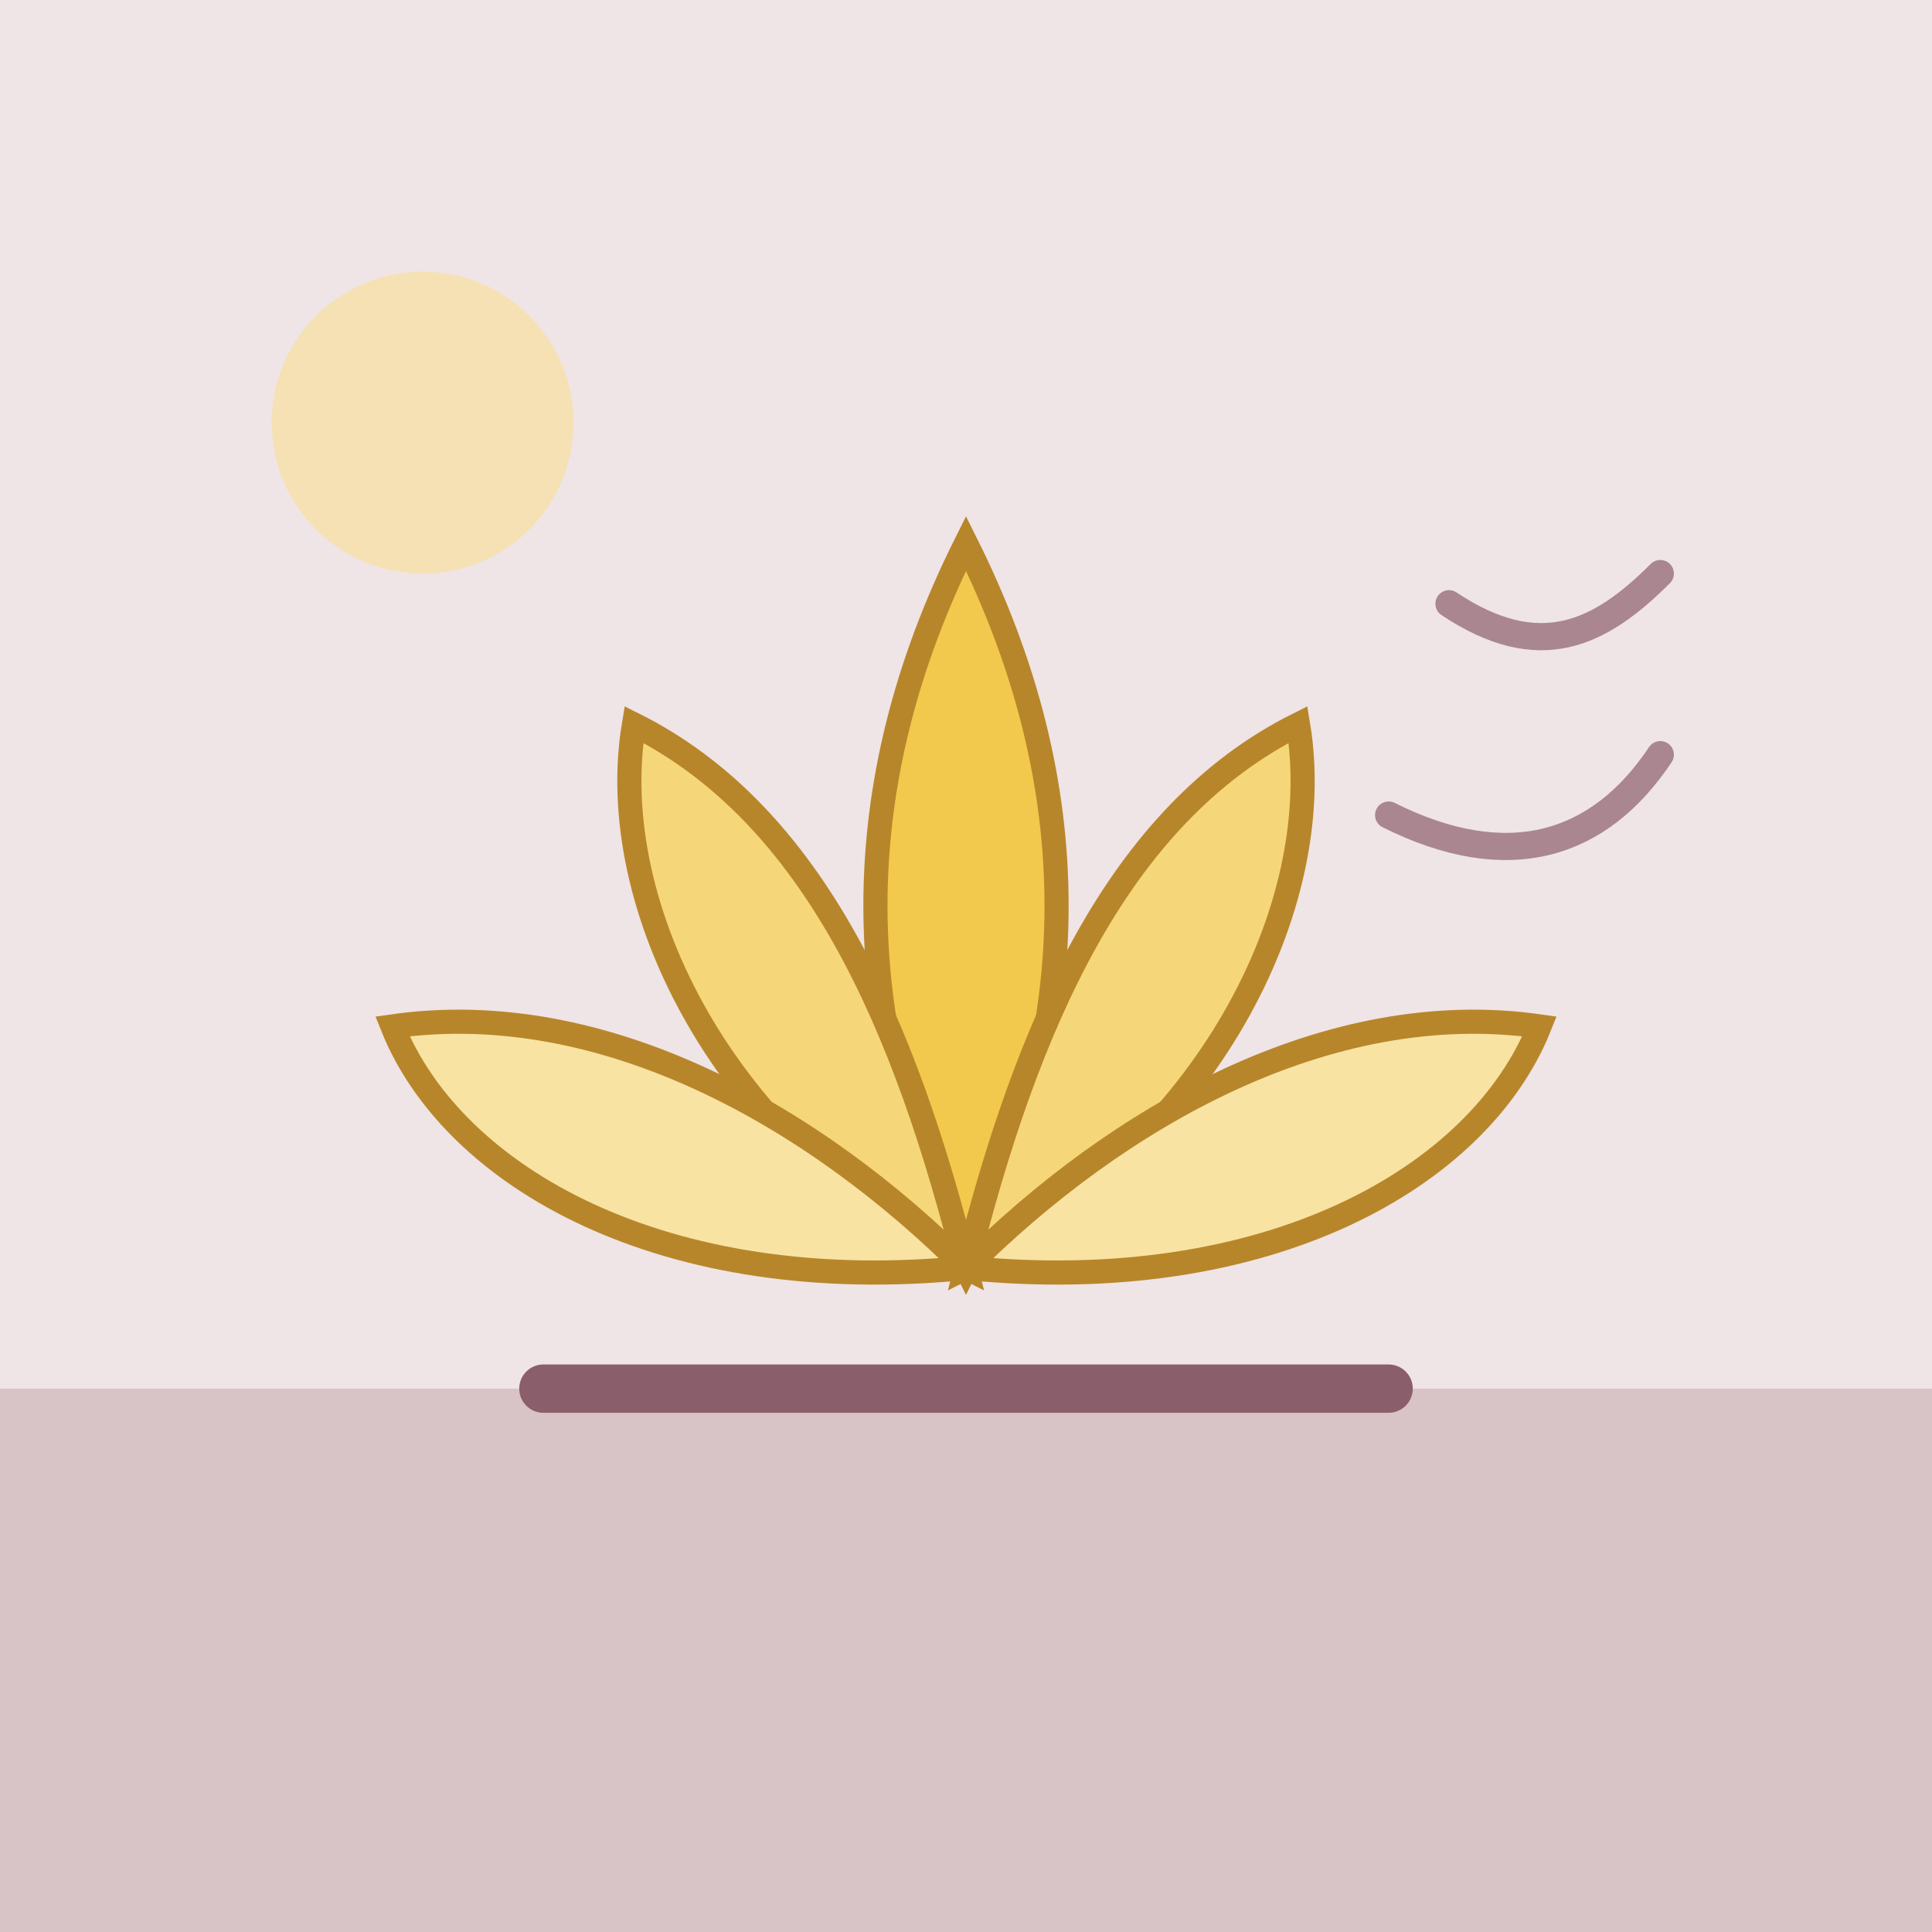
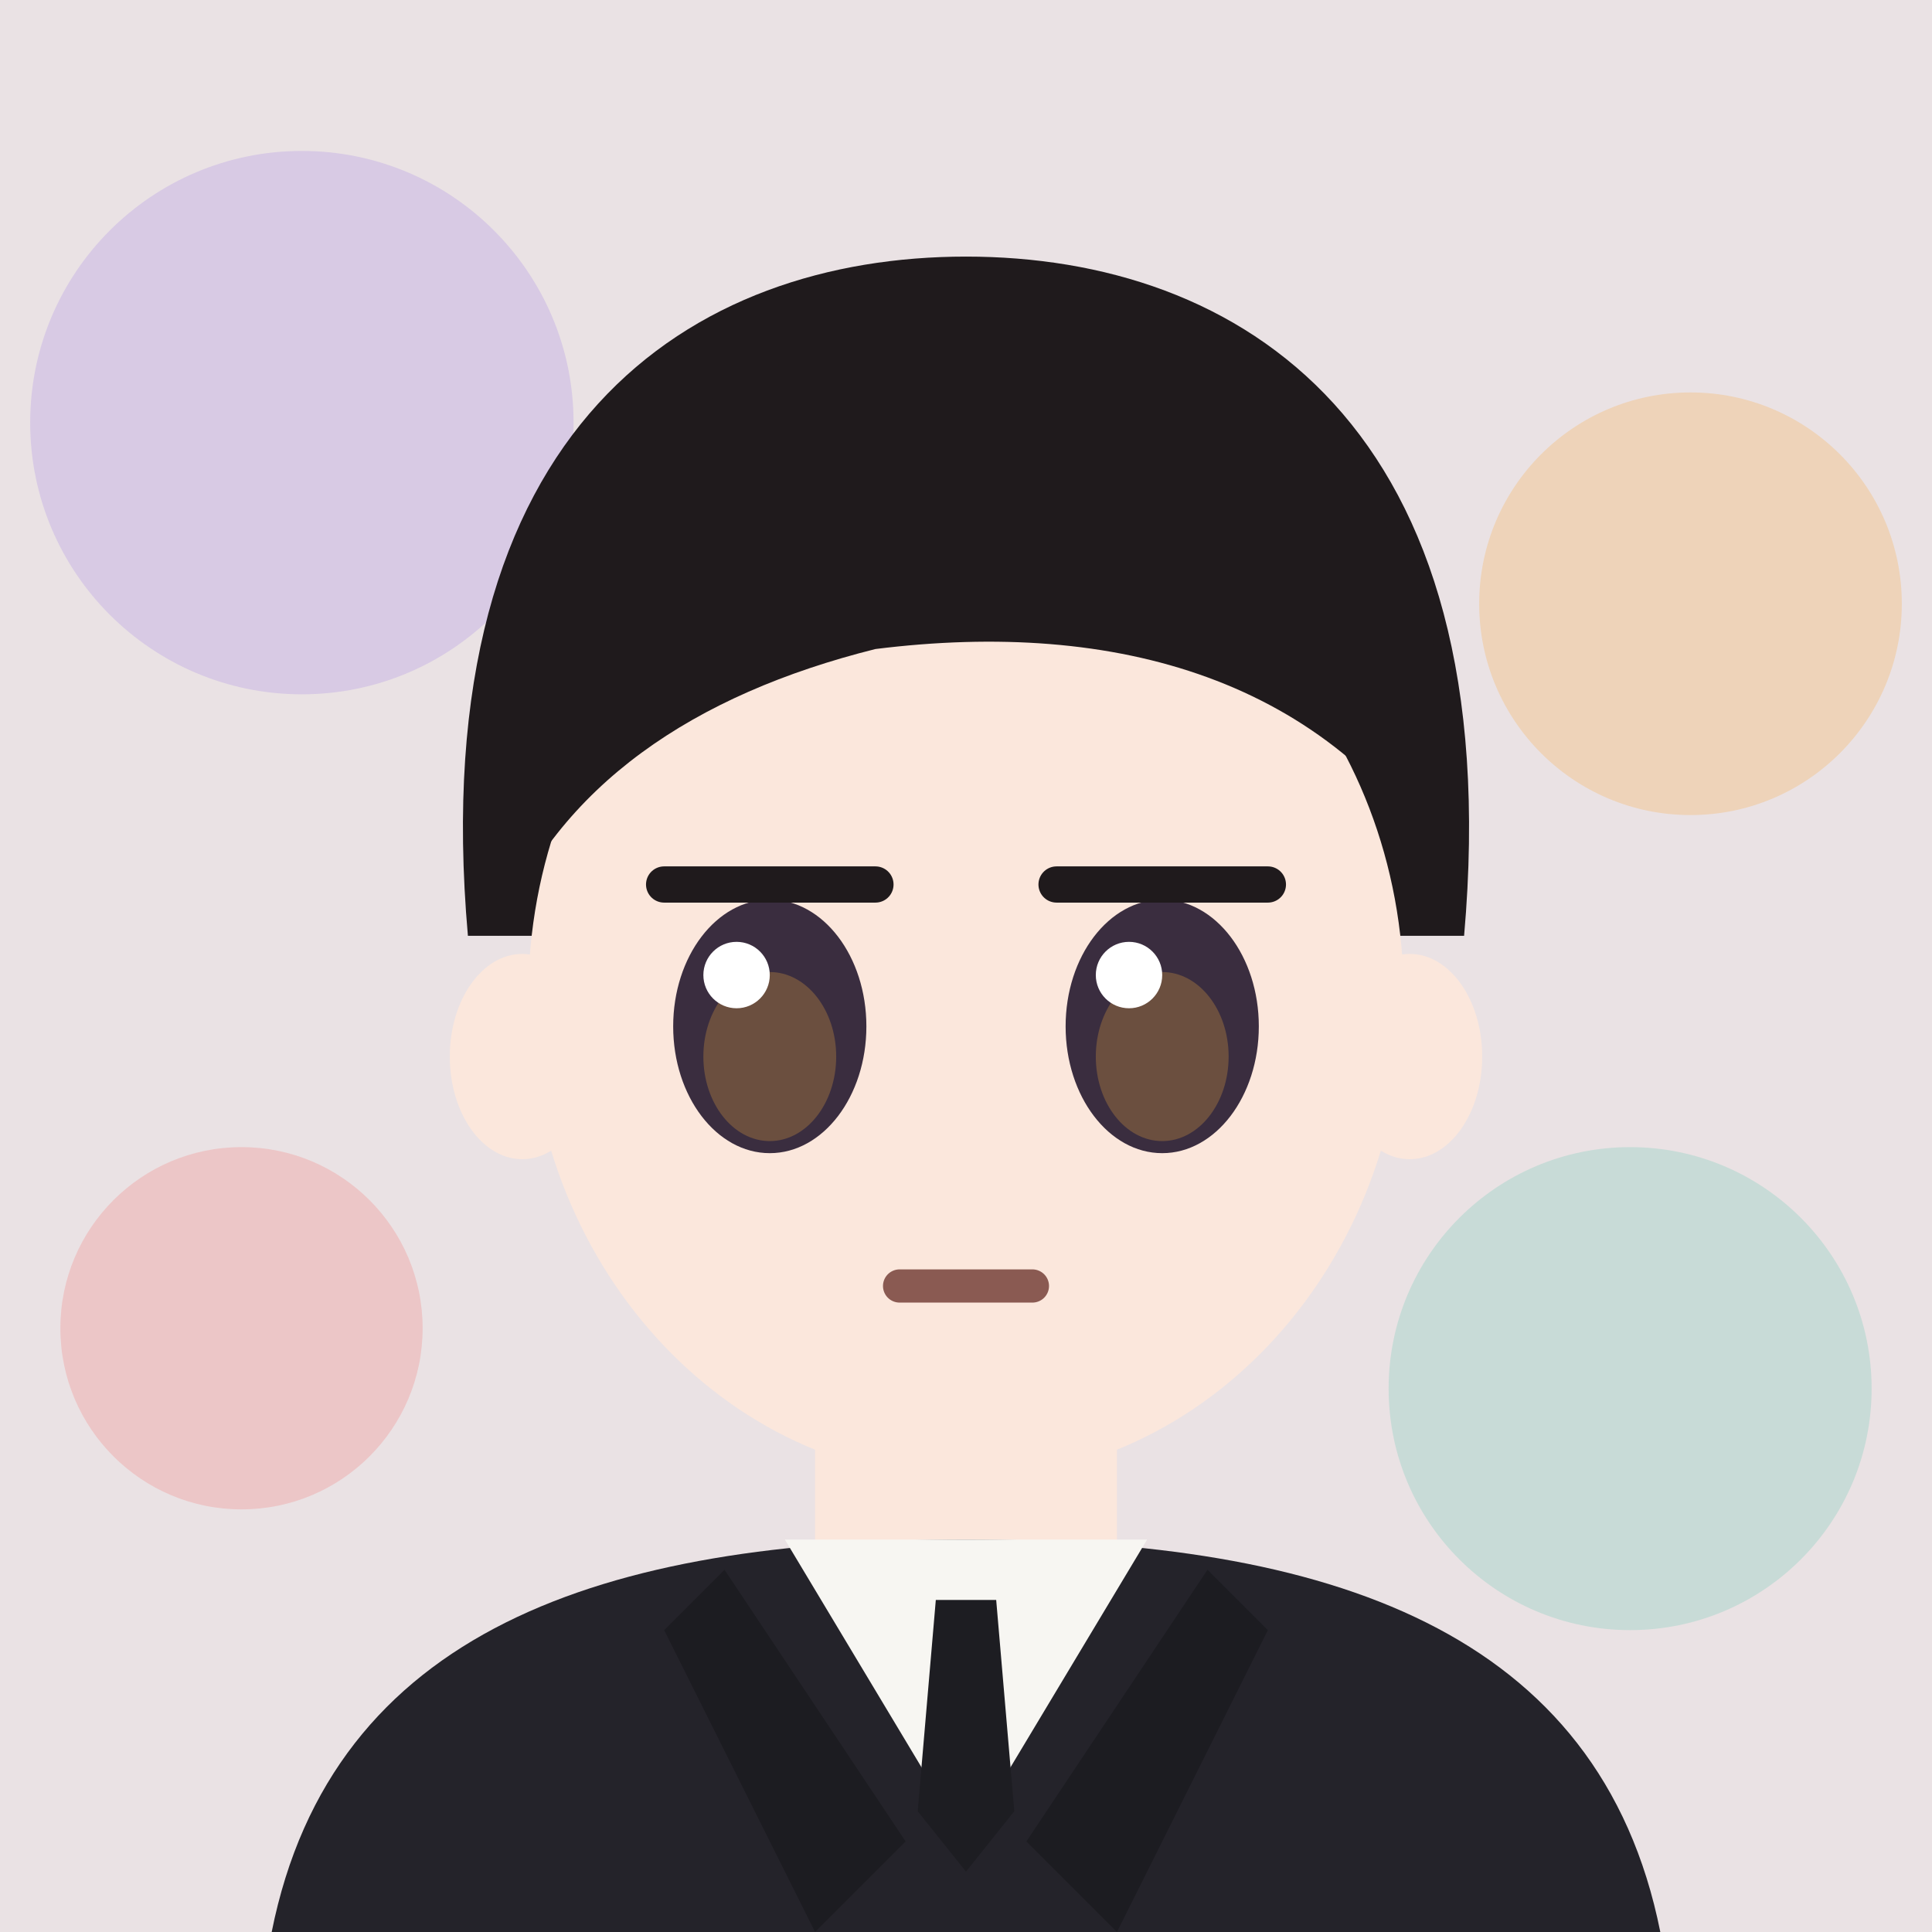
<svg xmlns="http://www.w3.org/2000/svg" viewBox="0 0 64 64">
-   <rect width="64" height="64" fill="#efe4e6" />
-   <rect y="46" width="64" height="18" fill="#d8c3c7" />
-   <circle cx="14" cy="14" r="5" fill="#f6e1b5" />
-   <path d="M32 18 C28 26 28 34 32 42 C36 34 36 26 32 18 Z" fill="#f2c94c" stroke="#b8862a" stroke-width=".8" />
-   <path d="M32 42 C24 38 20 30 21 24 C27 27 30 34 32 42 Z" fill="#f5d77a" stroke="#b8862a" stroke-width=".8" />
-   <path d="M32 42 C40 38 44 30 43 24 C37 27 34 34 32 42 Z" fill="#f5d77a" stroke="#b8862a" stroke-width=".8" />
-   <path d="M32 42 C22 43 15 39 13 34 C20 33 27 37 32 42 Z" fill="#f8e3a3" stroke="#b8862a" stroke-width=".8" />
-   <path d="M32 42 C42 43 49 39 51 34 C44 33 37 37 32 42 Z" fill="#f8e3a3" stroke="#b8862a" stroke-width=".8" />
-   <path d="M18 46 h28" stroke="#8b5e6b" stroke-width="1.6" stroke-linecap="round" />
-   <path d="M48 20 c3 2 5 1 7 -1 M46 27 c4 2 7 1 9 -2" fill="none" stroke="#8b5e6b" stroke-width=".9" stroke-linecap="round" opacity=".7" />
+   <rect width="64" height="64" fill="#eae2e4" />
+   <circle cx="10" cy="14" r="9" fill="#c9b6e4" opacity=".55" />
+   <circle cx="56" cy="20" r="7" fill="#f2c48d" opacity=".5" />
+   <circle cx="54" cy="46" r="8" fill="#9fd3c7" opacity=".45" />
+   <circle cx="8" cy="44" r="6" fill="#f0a3a3" opacity=".45" />
+   <path d="M15.5 31 C14 14 23 8.5 32 8.5 C41 8.5 50 14 48.5 31 Z" fill="#1f1a1c" />
+   <rect x="27" y="45" width="10" height="9" fill="#fbe7dc" />
+   <path d="M9 64 C11 54 20 51 32 51 C44 51 53 54 55 64 Z" fill="#24232a" />
+   <path d="M26 51 L32 61 L38 51 Z" fill="#f7f6f2" />
+   <path d="M31 53 L33 53 L33.6 60 L32 62 L30.4 60 Z" fill="#1d1d22" />
+   <path d="M24 52 L30 61 L27 64 L22 54 Z M40 52 L34 61 L37 64 L42 54 Z" fill="#1c1c21" />
+   <ellipse cx="17.3" cy="35" rx="2.4" ry="3.4" fill="#fbe7dc" />
+   <ellipse cx="46.7" cy="35" rx="2.4" ry="3.4" fill="#fbe7dc" />
+   <ellipse cx="32" cy="33" rx="14.5" ry="16" fill="#fbe7dc" />
+   <ellipse cx="25.5" cy="34" rx="3.2" ry="4.2" fill="#3a2d3f" />
+   <ellipse cx="25.5" cy="35" rx="2.2" ry="2.8" fill="#6b4f3f" />
+   <circle cx="24.4" cy="32.3" r="1.1" fill="#fff" />
+   <ellipse cx="38.5" cy="34" rx="3.2" ry="4.2" fill="#3a2d3f" />
+   <ellipse cx="38.5" cy="35" rx="2.2" ry="2.8" fill="#6b4f3f" />
+   <circle cx="37.4" cy="32.3" r="1.1" fill="#fff" />
+   <path d="M22 29.3 L29 29.3" stroke="#1f1a1c" stroke-width="1.2" stroke-linecap="round" />
+   <path d="M35 29.3 L42 29.3" stroke="#1f1a1c" stroke-width="1.2" stroke-linecap="round" />
+   <path d="M29.8 42.6 L34.2 42.6" stroke="#8a5a52" stroke-width="1.1" stroke-linecap="round" />
+   <path d="M16.5 31 C15.5 16 24 11 32 11 C42 11 49 16 48 29 C44 22.5 37 20.5 29 21.5 C23 23 18.5 26 16.5 31 Z" fill="#1f1a1c" />
</svg>
